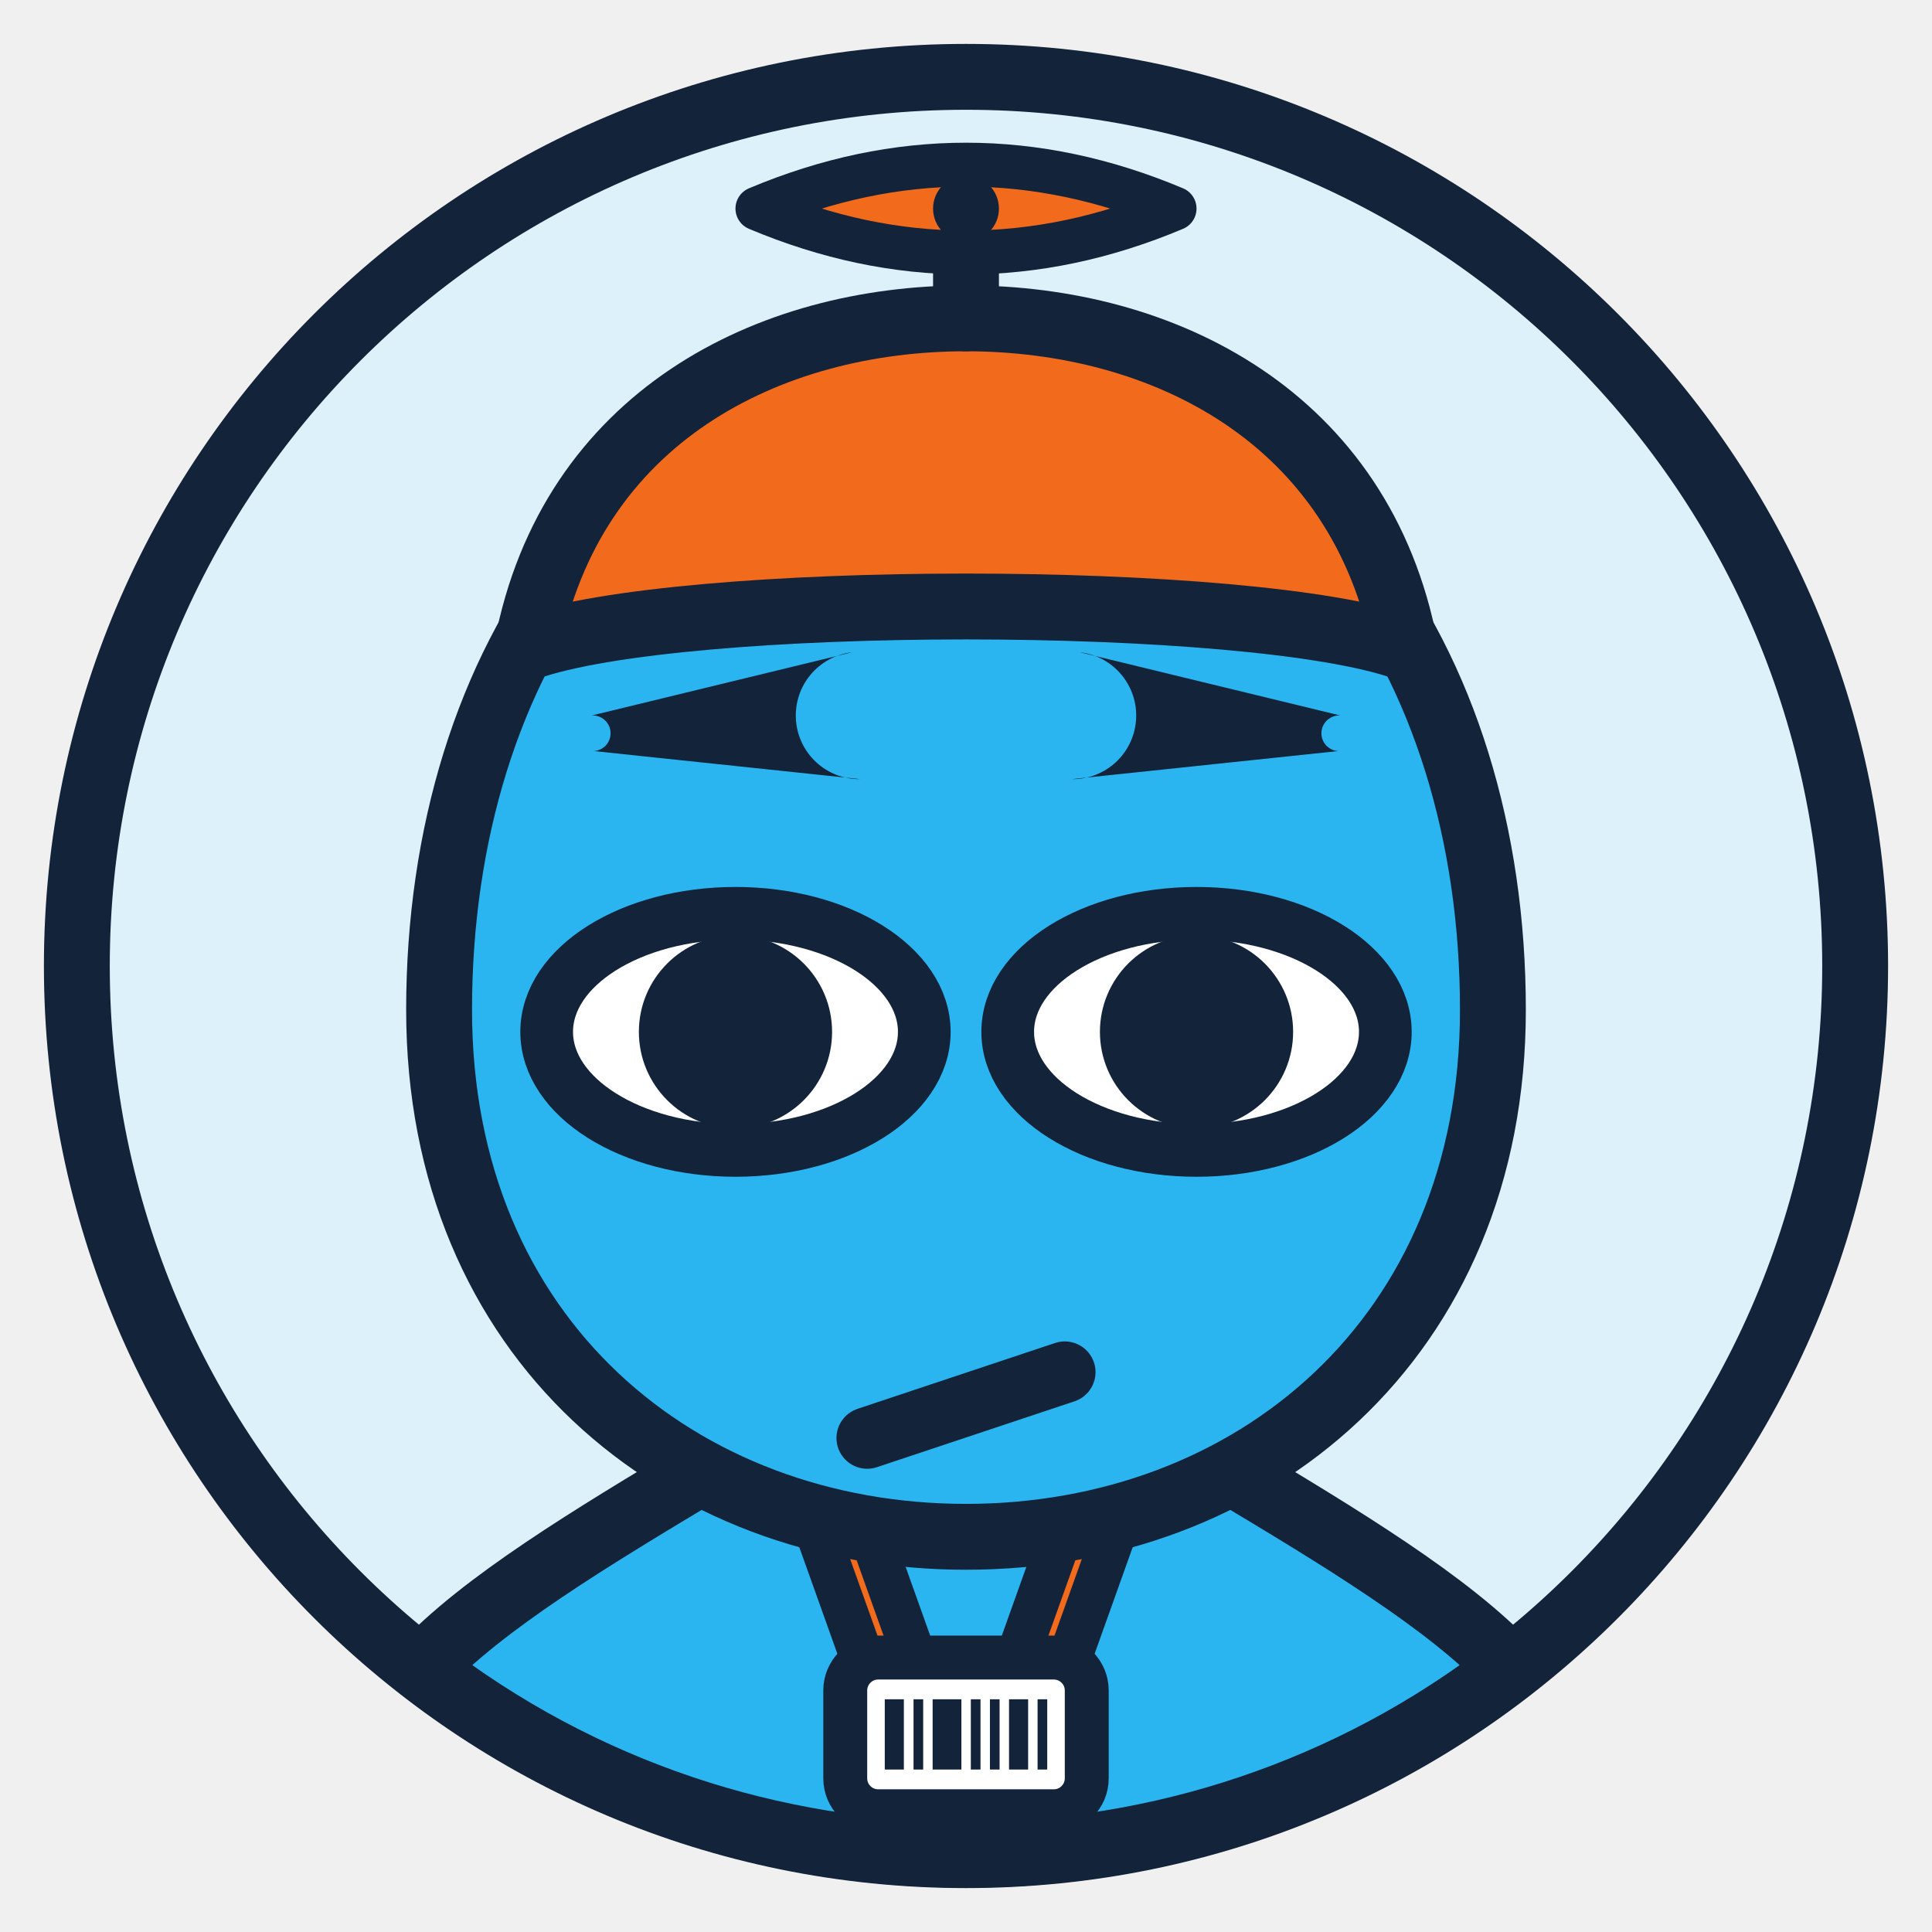
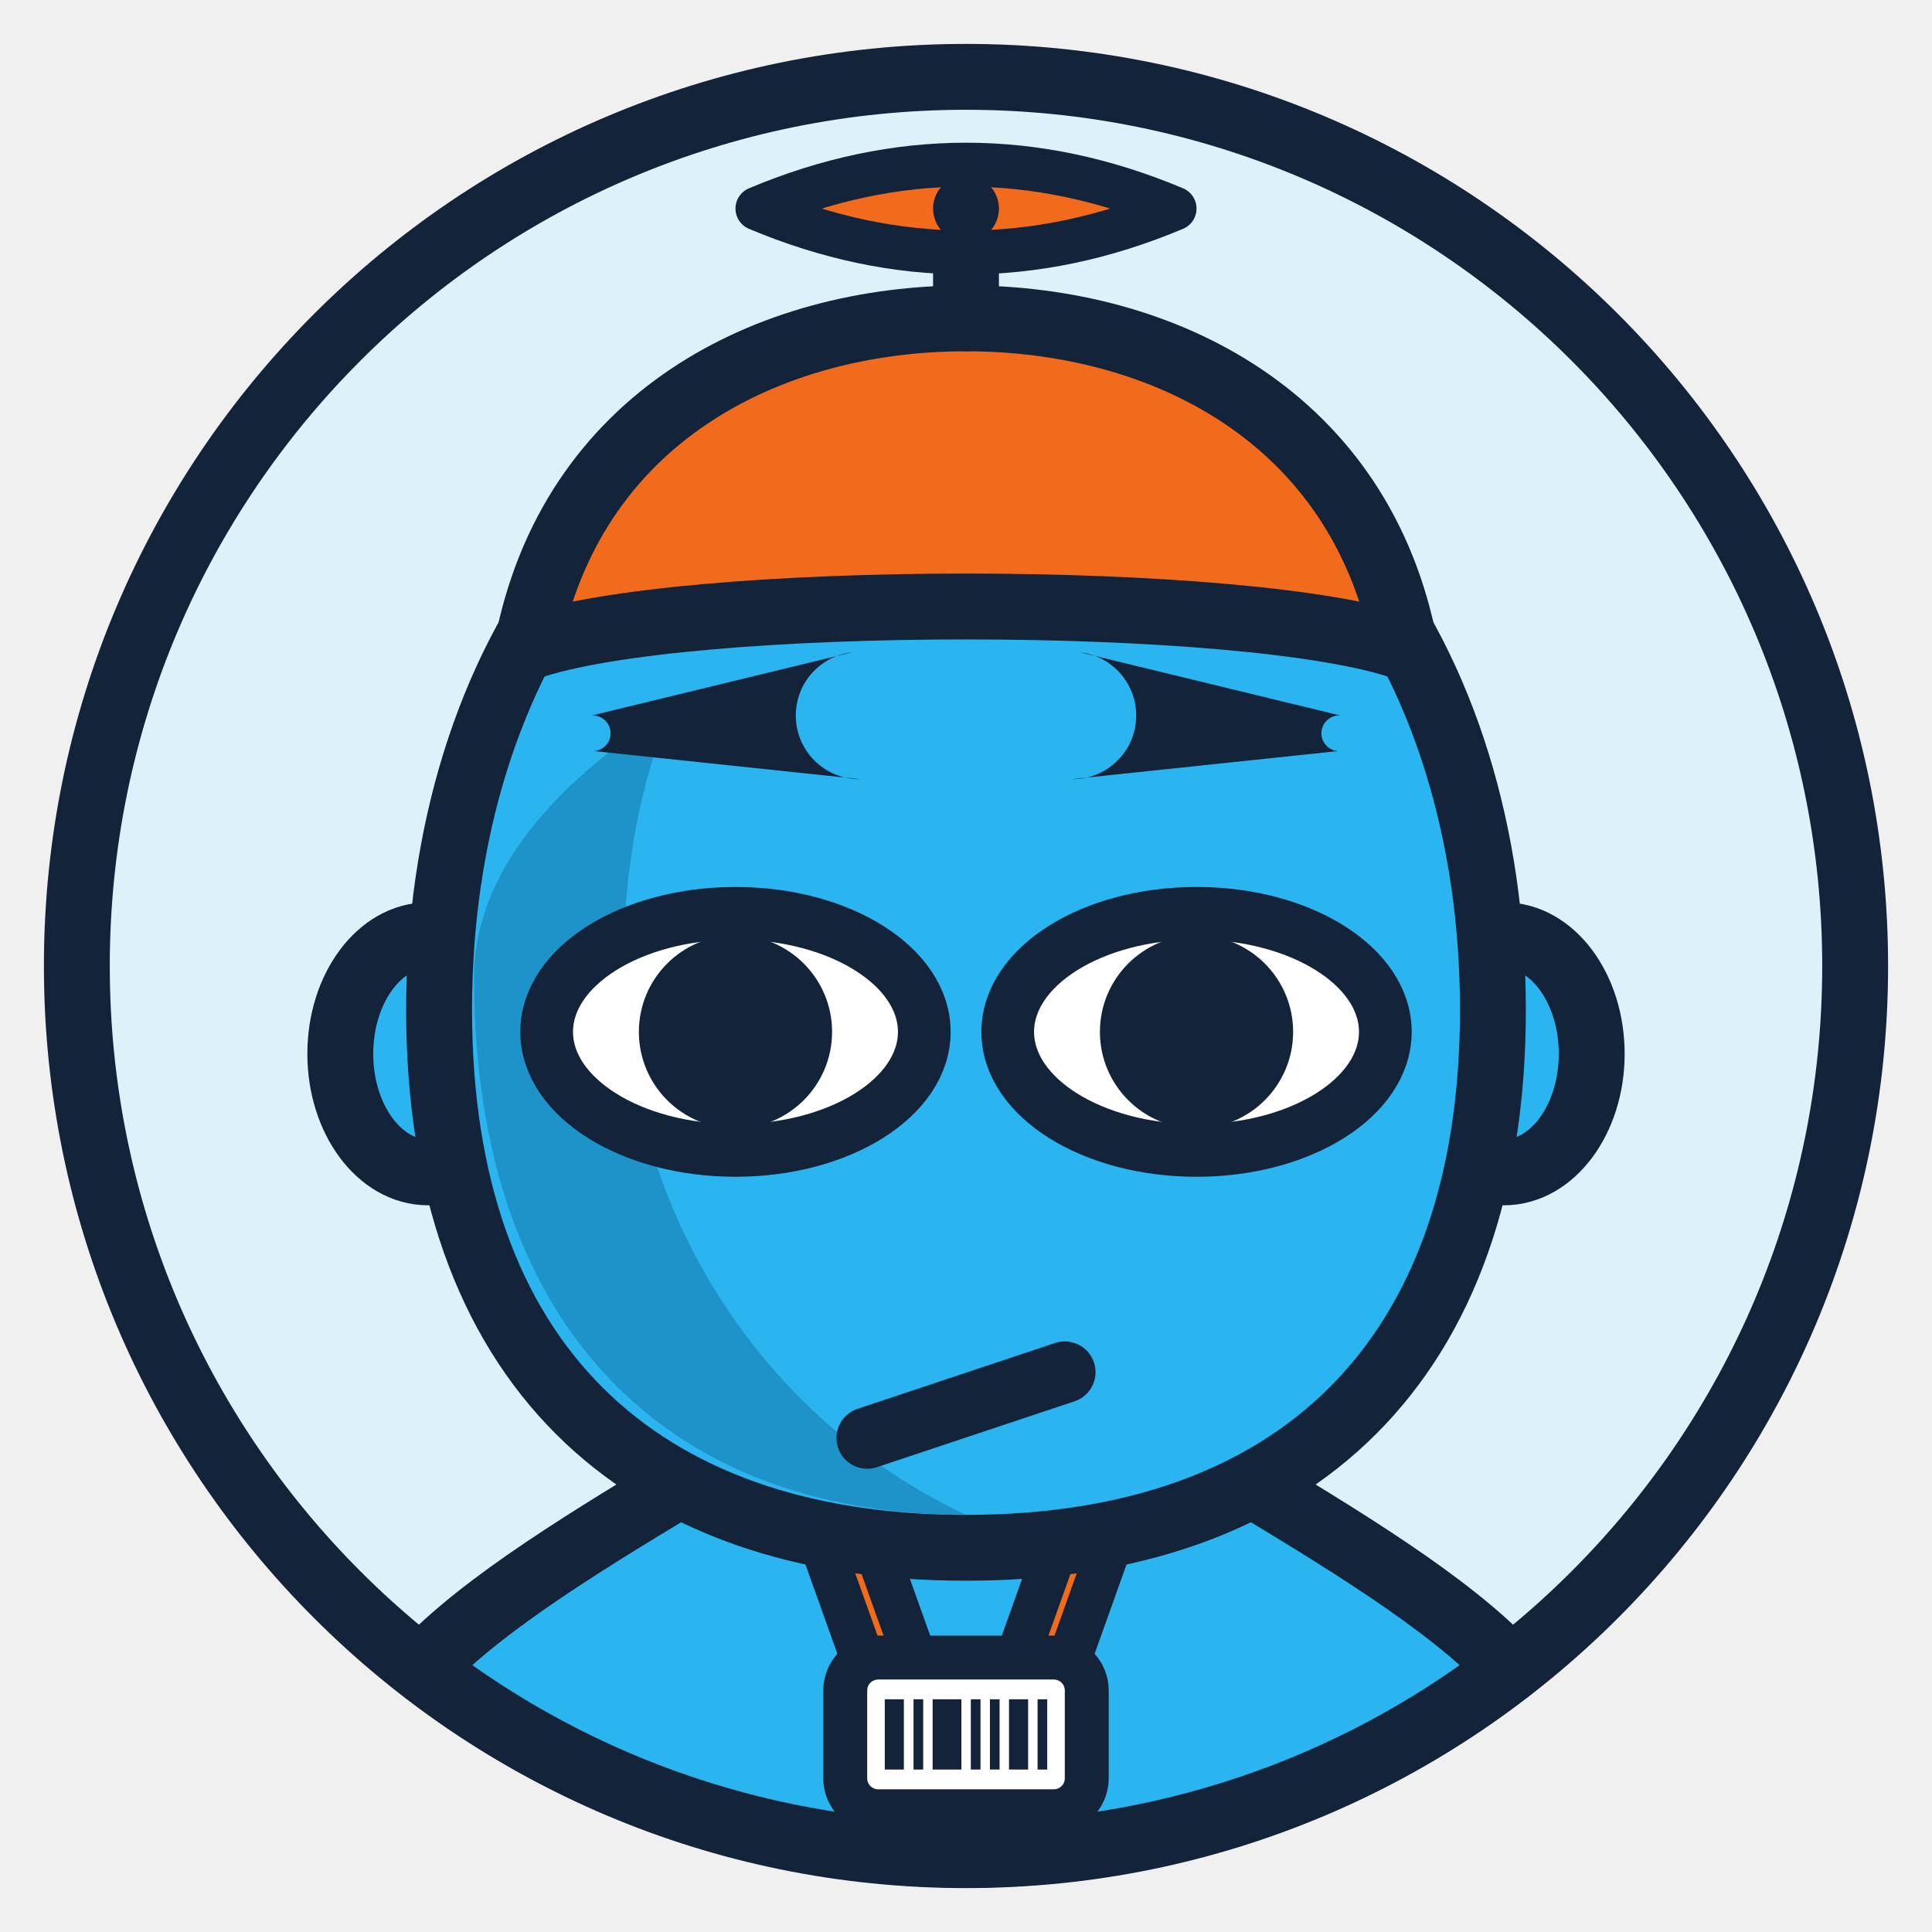
<svg xmlns="http://www.w3.org/2000/svg" viewBox="0 0 88 88" width="88" height="88" color="#12233A" role="img" aria-label="Shin: pleased">
  <circle class="face-disc" cx="44" cy="44" r="40.5" fill="#DDF1FA" />
  <g class="face-body">
    <path d="M32 67 C27 70 22 73 19.2 76 A40.5 40.5 0 0 0 68.8 76 C66 73 61 70 56 67 Z" fill="#2BB5F0" stroke="currentColor" stroke-width="3" stroke-linejoin="round" />
    <path d="M37.30 70 L39.70 70 L42.20 77 L39.80 77 Z M48.30 70 L50.70 70 L48.20 77 L45.80 77 Z" fill="#F26B1D" stroke="currentColor" stroke-width="2" stroke-linejoin="round" />
    <rect x="38.5" y="75.5" width="11" height="7" rx="1.5" fill="#FFFFFF" stroke="currentColor" stroke-width="2" />
    <path d="M40.30 77.4 h0.87 v3.2 h-0.87 Z M41.61 77.4 h0.44 v3.2 h-0.44 Z M42.48 77.4 h1.31 v3.2 h-1.31 Z M44.22 77.4 h0.44 v3.2 h-0.44 Z M45.09 77.4 h0.44 v3.2 h-0.44 Z M45.96 77.4 h0.87 v3.2 h-0.87 Z M47.26 77.4 h0.44 v3.2 h-0.44 Z" fill="#12233A" />
  </g>
  <g class="face-head">
-     <path class="face-skull" d="M44 17 C59 17 68 30 68 46 C68 61 57 70 44 70 C31 70 20 61 20 46 C20 30 29 17 44 17 Z" fill="#2BB5F0" stroke="currentColor" stroke-width="3" />
+     <ellipse cx="19.5" cy="48" rx="4" ry="5.4" fill="#2BB5F0" stroke="currentColor" stroke-width="3" />
+     <ellipse cx="68.5" cy="48" rx="4" ry="5.4" fill="#2BB5F0" stroke="currentColor" stroke-width="3" />
+     <path class="face-skull" d="M44 17 C59 17 68 30 68 46 C68 62 59 70.5 44 70.5 C29 70.5 20 62 20 46 C20 30 29 17 44 17 Z" fill="#2BB5F0" stroke="currentColor" stroke-width="3" />
+     <path d="M21.6 44 C21.4 60 30 69 44 69 C34.5 64.5 28.5 55 28.4 44 C28.4 39.5 29.2 35.5 30.6 32.2 C25.4 35.6 21.9 39.4 21.6 44 Z" fill="#1E93C9" />
    <g class="face-hat">
      <path d="M24 29.5 C26 19 35 14.5 44 14.5 C53 14.5 62 19 64 29.5 C57 27 31 27 24 29.5 Z" fill="#F26B1D" stroke="currentColor" stroke-width="3" stroke-linejoin="round" />
      <path d="M44 14.5 L44 10.5" stroke="currentColor" stroke-width="3" stroke-linecap="round" />
      <g>
        <path d="M34.5 9.5 Q44 5.5 53.5 9.5 Q44 13.5 34.5 9.5 Z" fill="#F26B1D" stroke="currentColor" stroke-width="2" stroke-linejoin="round" />
        <circle cx="44" cy="9.5" r="1.5" fill="#12233A" />
      </g>
    </g>
    <g class="face-brows">
      <path d="M38.81 29.71 Q32.88 31.15 26.95 32.59 A0.81 0.81 0 0 1 27.05 34.21 Q33.12 34.85 39.19 35.49 A2.90 2.90 0 0 1 38.81 29.71 Z M48.81 35.49 Q54.88 34.85 60.95 34.21 A0.81 0.81 0 0 1 61.05 32.59 Q55.12 31.15 49.19 29.71 A2.90 2.90 0 0 1 48.81 35.49 Z" fill="currentColor" />
    </g>
    <g class="face-eyes">
      <ellipse cx="33.5" cy="47" rx="8.6" ry="5.4" fill="#FFFFFF" />
      <circle cx="33.5" cy="47" r="4.4" fill="#12233A" />
      <ellipse cx="33.5" cy="47" rx="8.6" ry="5.4" fill="none" stroke="currentColor" stroke-width="2.4" />
      <ellipse cx="54.5" cy="47" rx="8.6" ry="5.4" fill="#FFFFFF" />
      <circle cx="54.5" cy="47" r="4.4" fill="#12233A" />
      <ellipse cx="54.5" cy="47" rx="8.6" ry="5.4" fill="none" stroke="currentColor" stroke-width="2.4" />
    </g>
    <g class="face-mouth">
      <path d="M39.5 65.5 L48.5 62.5" stroke="currentColor" stroke-width="2.8" stroke-linecap="round" fill="none" />
    </g>
  </g>
  <g class="face-extras" />
  <circle class="face-ring" cx="44" cy="44" r="40.5" fill="none" stroke="currentColor" stroke-width="3" />
</svg>
